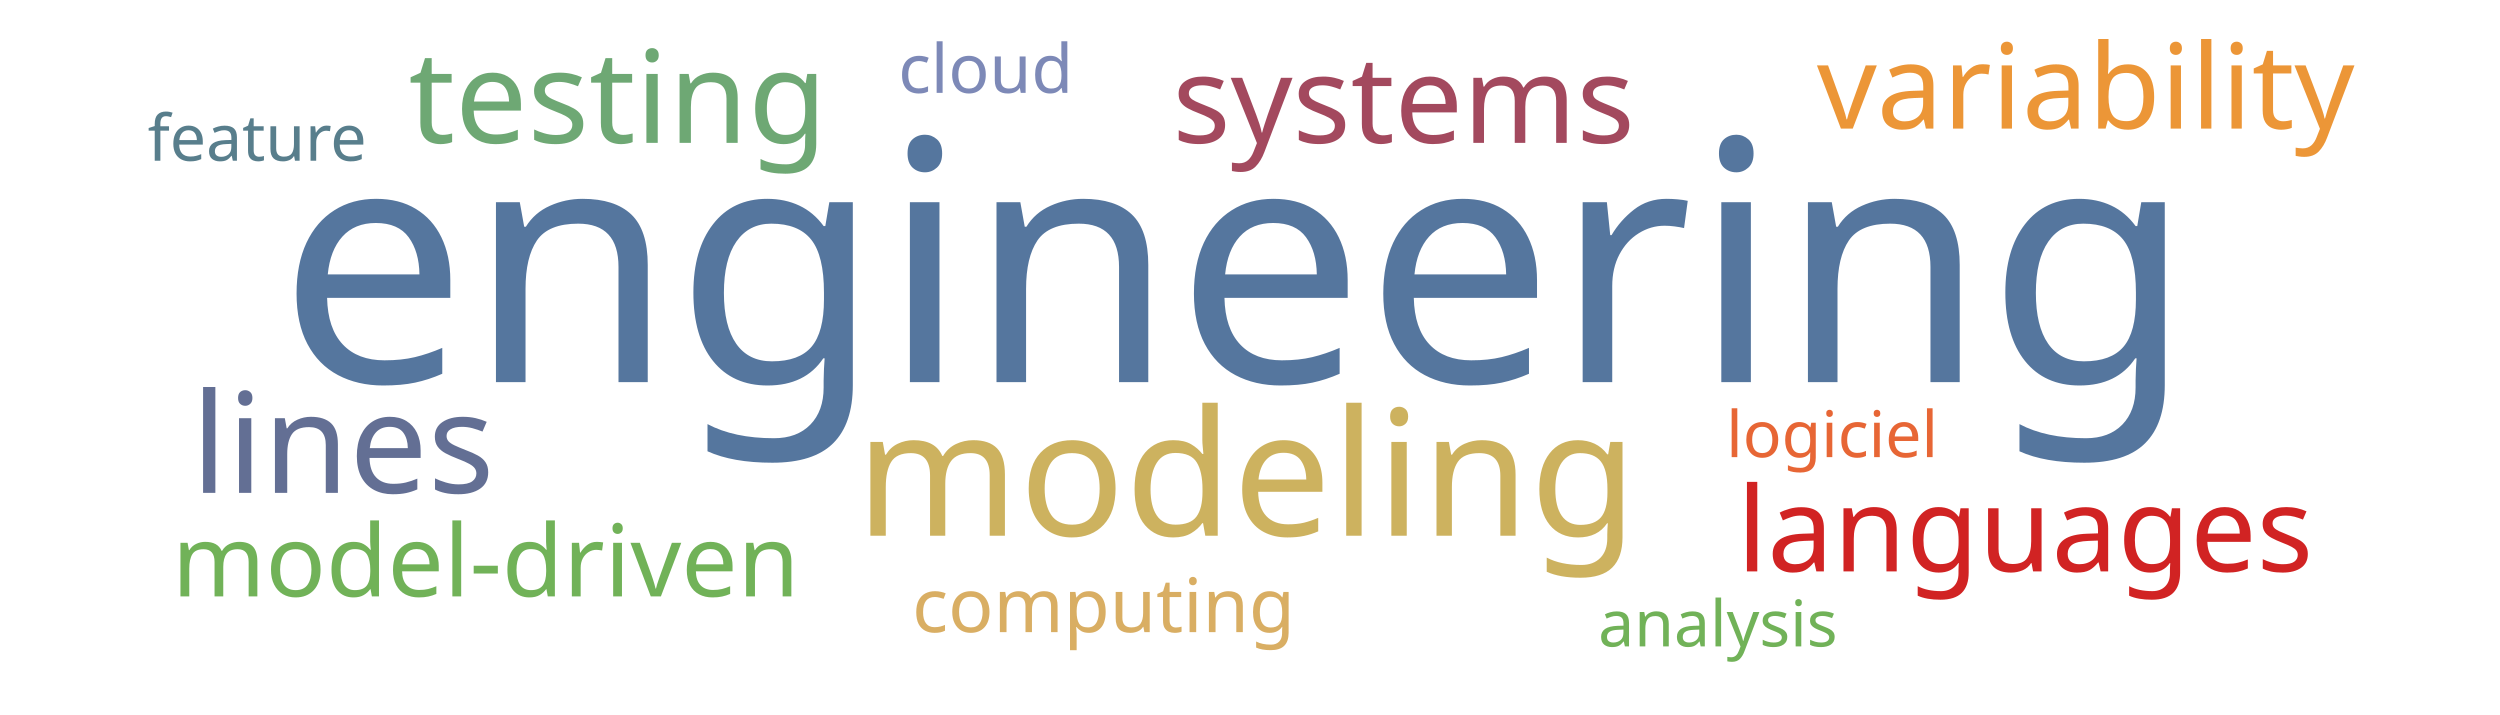
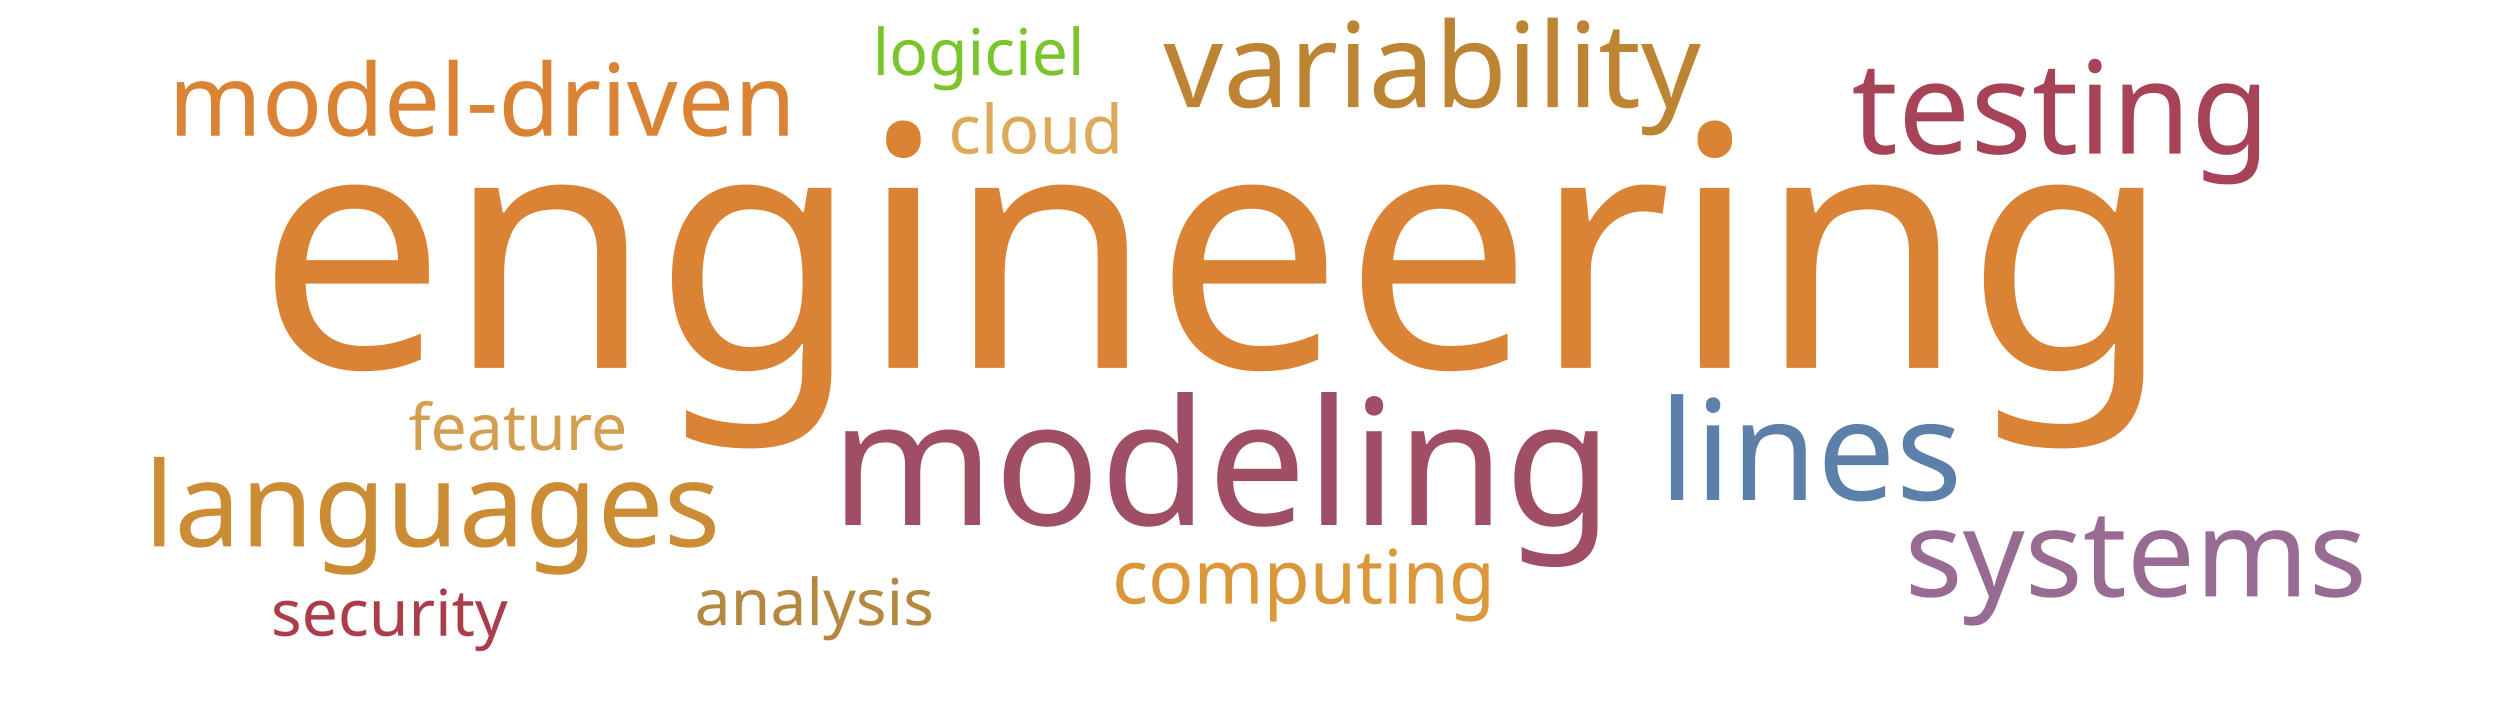
<svg xmlns="http://www.w3.org/2000/svg" width="700" height="200">
  <g transform="translate(350, 100)">
-     <text text-anchor="middle" style="font-family: Impact; font-size: 94px; fill: #55769e" transform="translate(-4,7)rotate(0)">engineering</text>
-     <text text-anchor="middle" style="font-family: Impact; font-size: 49px; fill: #cdb25f" transform="translate(-1,50)rotate(0)">modeling</text>
-     <text text-anchor="middle" style="font-family: Impact; font-size: 39px; fill: #636f94" transform="translate(-254,38)rotate(0)">lines</text>
-     <text text-anchor="middle" style="font-family: Impact; font-size: 36px; fill: #6ea874" transform="translate(-177,-60)rotate(0)">testing</text>
-     <text text-anchor="middle" style="font-family: Impact; font-size: 34px; fill: #a3495e" transform="translate(43,-60)rotate(0)">systems</text>
-     <text text-anchor="middle" style="font-family: Impact; font-size: 33px; fill: #ec9637" transform="translate(234,-64)rotate(0)">variability</text>
-     <text text-anchor="middle" style="font-family: Impact; font-size: 33px; fill: #d12323" transform="translate(217,60)rotate(0)">languages</text>
-     <text text-anchor="middle" style="font-family: Impact; font-size: 28px; fill: #71b258" transform="translate(-214,67)rotate(0)">model-driven</text>
-     <text text-anchor="middle" style="font-family: Impact; font-size: 21px; fill: #d9ae63" transform="translate(-41,77)rotate(0)">computing</text>
-     <text text-anchor="middle" style="font-family: Impact; font-size: 19px; fill: #7d89b7" transform="translate(-74,-74)rotate(0)">cloud</text>
-     <text text-anchor="middle" style="font-family: Impact; font-size: 18px; fill: #e76635" transform="translate(163,28)rotate(0)">logiciel</text>
-     <text text-anchor="middle" style="font-family: Impact; font-size: 18px; fill: #587e8c" transform="translate(-278,-55)rotate(0)">feature</text>
-     <text text-anchor="middle" style="font-family: Impact; font-size: 18px; fill: #71b258" transform="translate(131,81)rotate(0)">analysis</text>
+     <text text-anchor="middle" style="font-family: Impact; font-size: 94px; fill: #da8335" transform="translate(-10,3)rotate(0)">engineering</text>
+     <text text-anchor="middle" style="font-family: Impact; font-size: 49px; fill: #9f4e66" transform="translate(-8,47)rotate(0)">modeling</text>
+     <text text-anchor="middle" style="font-family: Impact; font-size: 39px; fill: #5c80aa" transform="translate(157,40)rotate(0)">lines</text>
+     <text text-anchor="middle" style="font-family: Impact; font-size: 36px; fill: #a74356" transform="translate(227,-57)rotate(0)">testing</text>
+     <text text-anchor="middle" style="font-family: Impact; font-size: 34px; fill: #986b92" transform="translate(248,67)rotate(0)">systems</text>
+     <text text-anchor="middle" style="font-family: Impact; font-size: 33px; fill: #bc8433" transform="translate(51,-70)rotate(0)">variability</text>
+     <text text-anchor="middle" style="font-family: Impact; font-size: 33px; fill: #cc8c34" transform="translate(-229,53)rotate(0)">languages</text>
+     <text text-anchor="middle" style="font-family: Impact; font-size: 28px; fill: #da8335" transform="translate(-215,-62)rotate(0)">model-driven</text>
+     <text text-anchor="middle" style="font-family: Impact; font-size: 21px; fill: #da983a" transform="translate(15,69)rotate(0)">computing</text>
+     <text text-anchor="middle" style="font-family: Impact; font-size: 19px; fill: #ddaa5c" transform="translate(-60,-57)rotate(0)">cloud</text>
+     <text text-anchor="middle" style="font-family: Impact; font-size: 18px; fill: #7ac52c" transform="translate(-76,-79)rotate(0)">logiciel</text>
+     <text text-anchor="middle" style="font-family: Impact; font-size: 18px; fill: #d19f4f" transform="translate(-205,26)rotate(0)">feature</text>
+     <text text-anchor="middle" style="font-family: Impact; font-size: 18px; fill: #b58842" transform="translate(-122,75)rotate(0)">analysis</text>
+     <text text-anchor="middle" style="font-family: Impact; font-size: 18px; fill: #ab3d4b" transform="translate(-241,78)rotate(0)">security</text>
  </g>
</svg>
